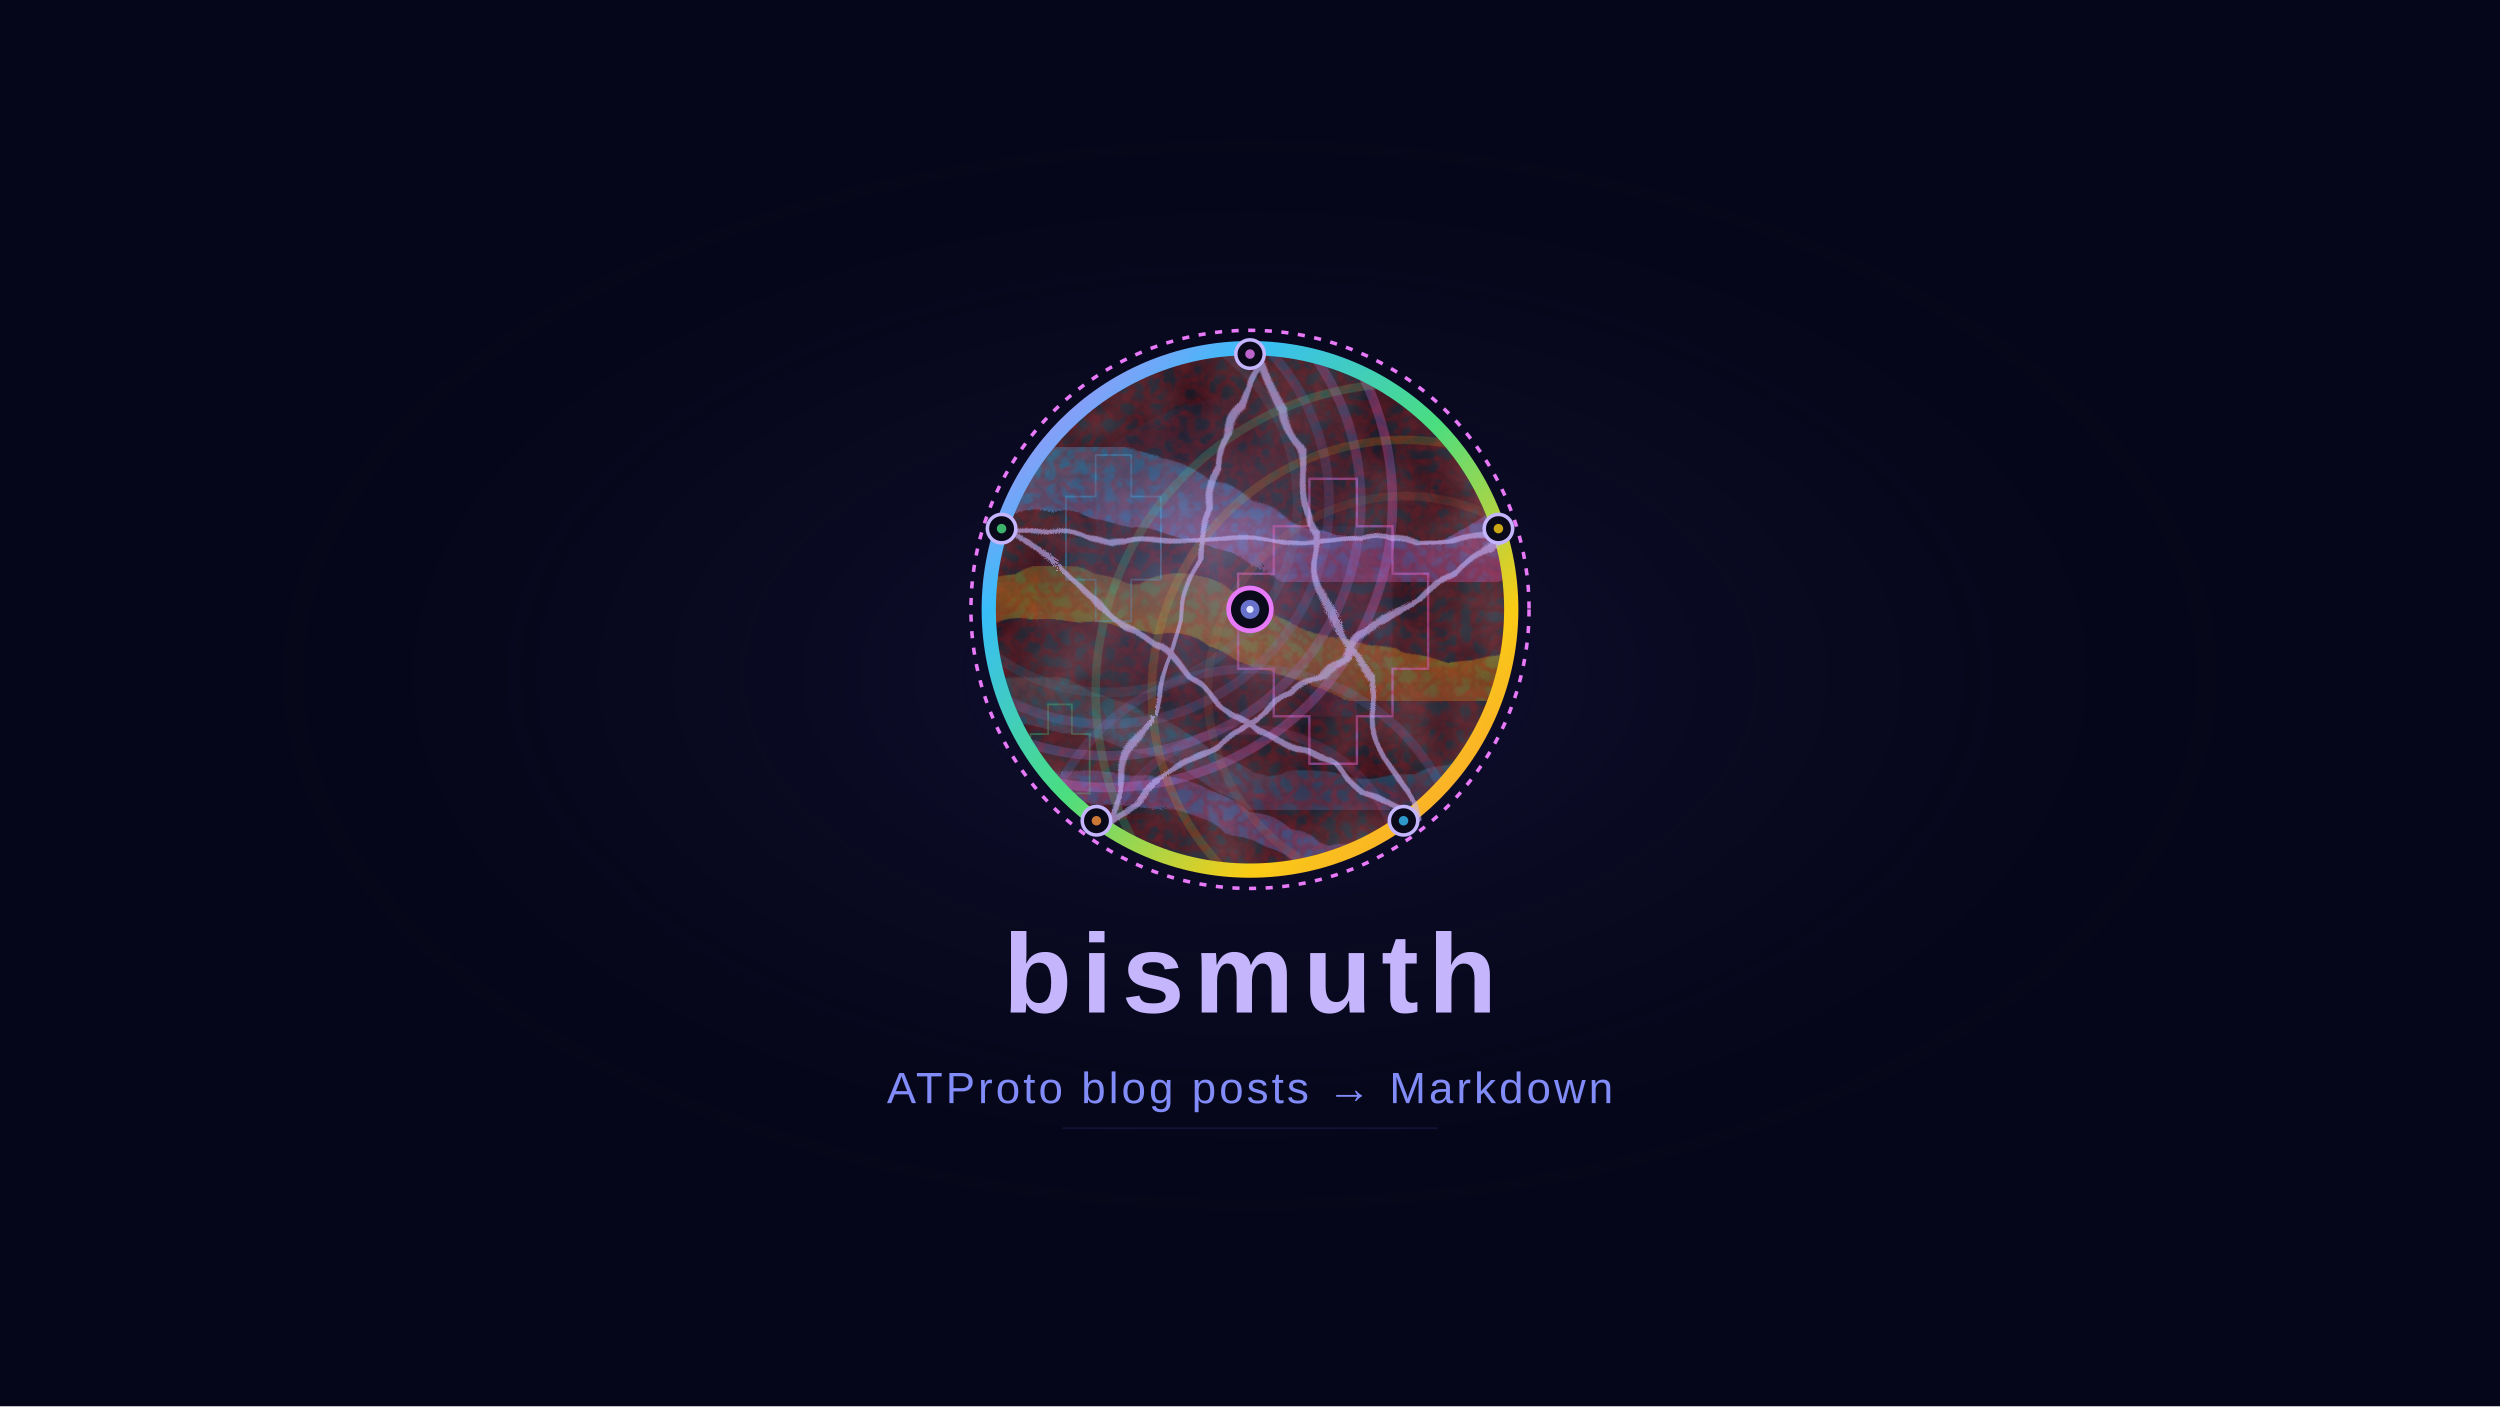
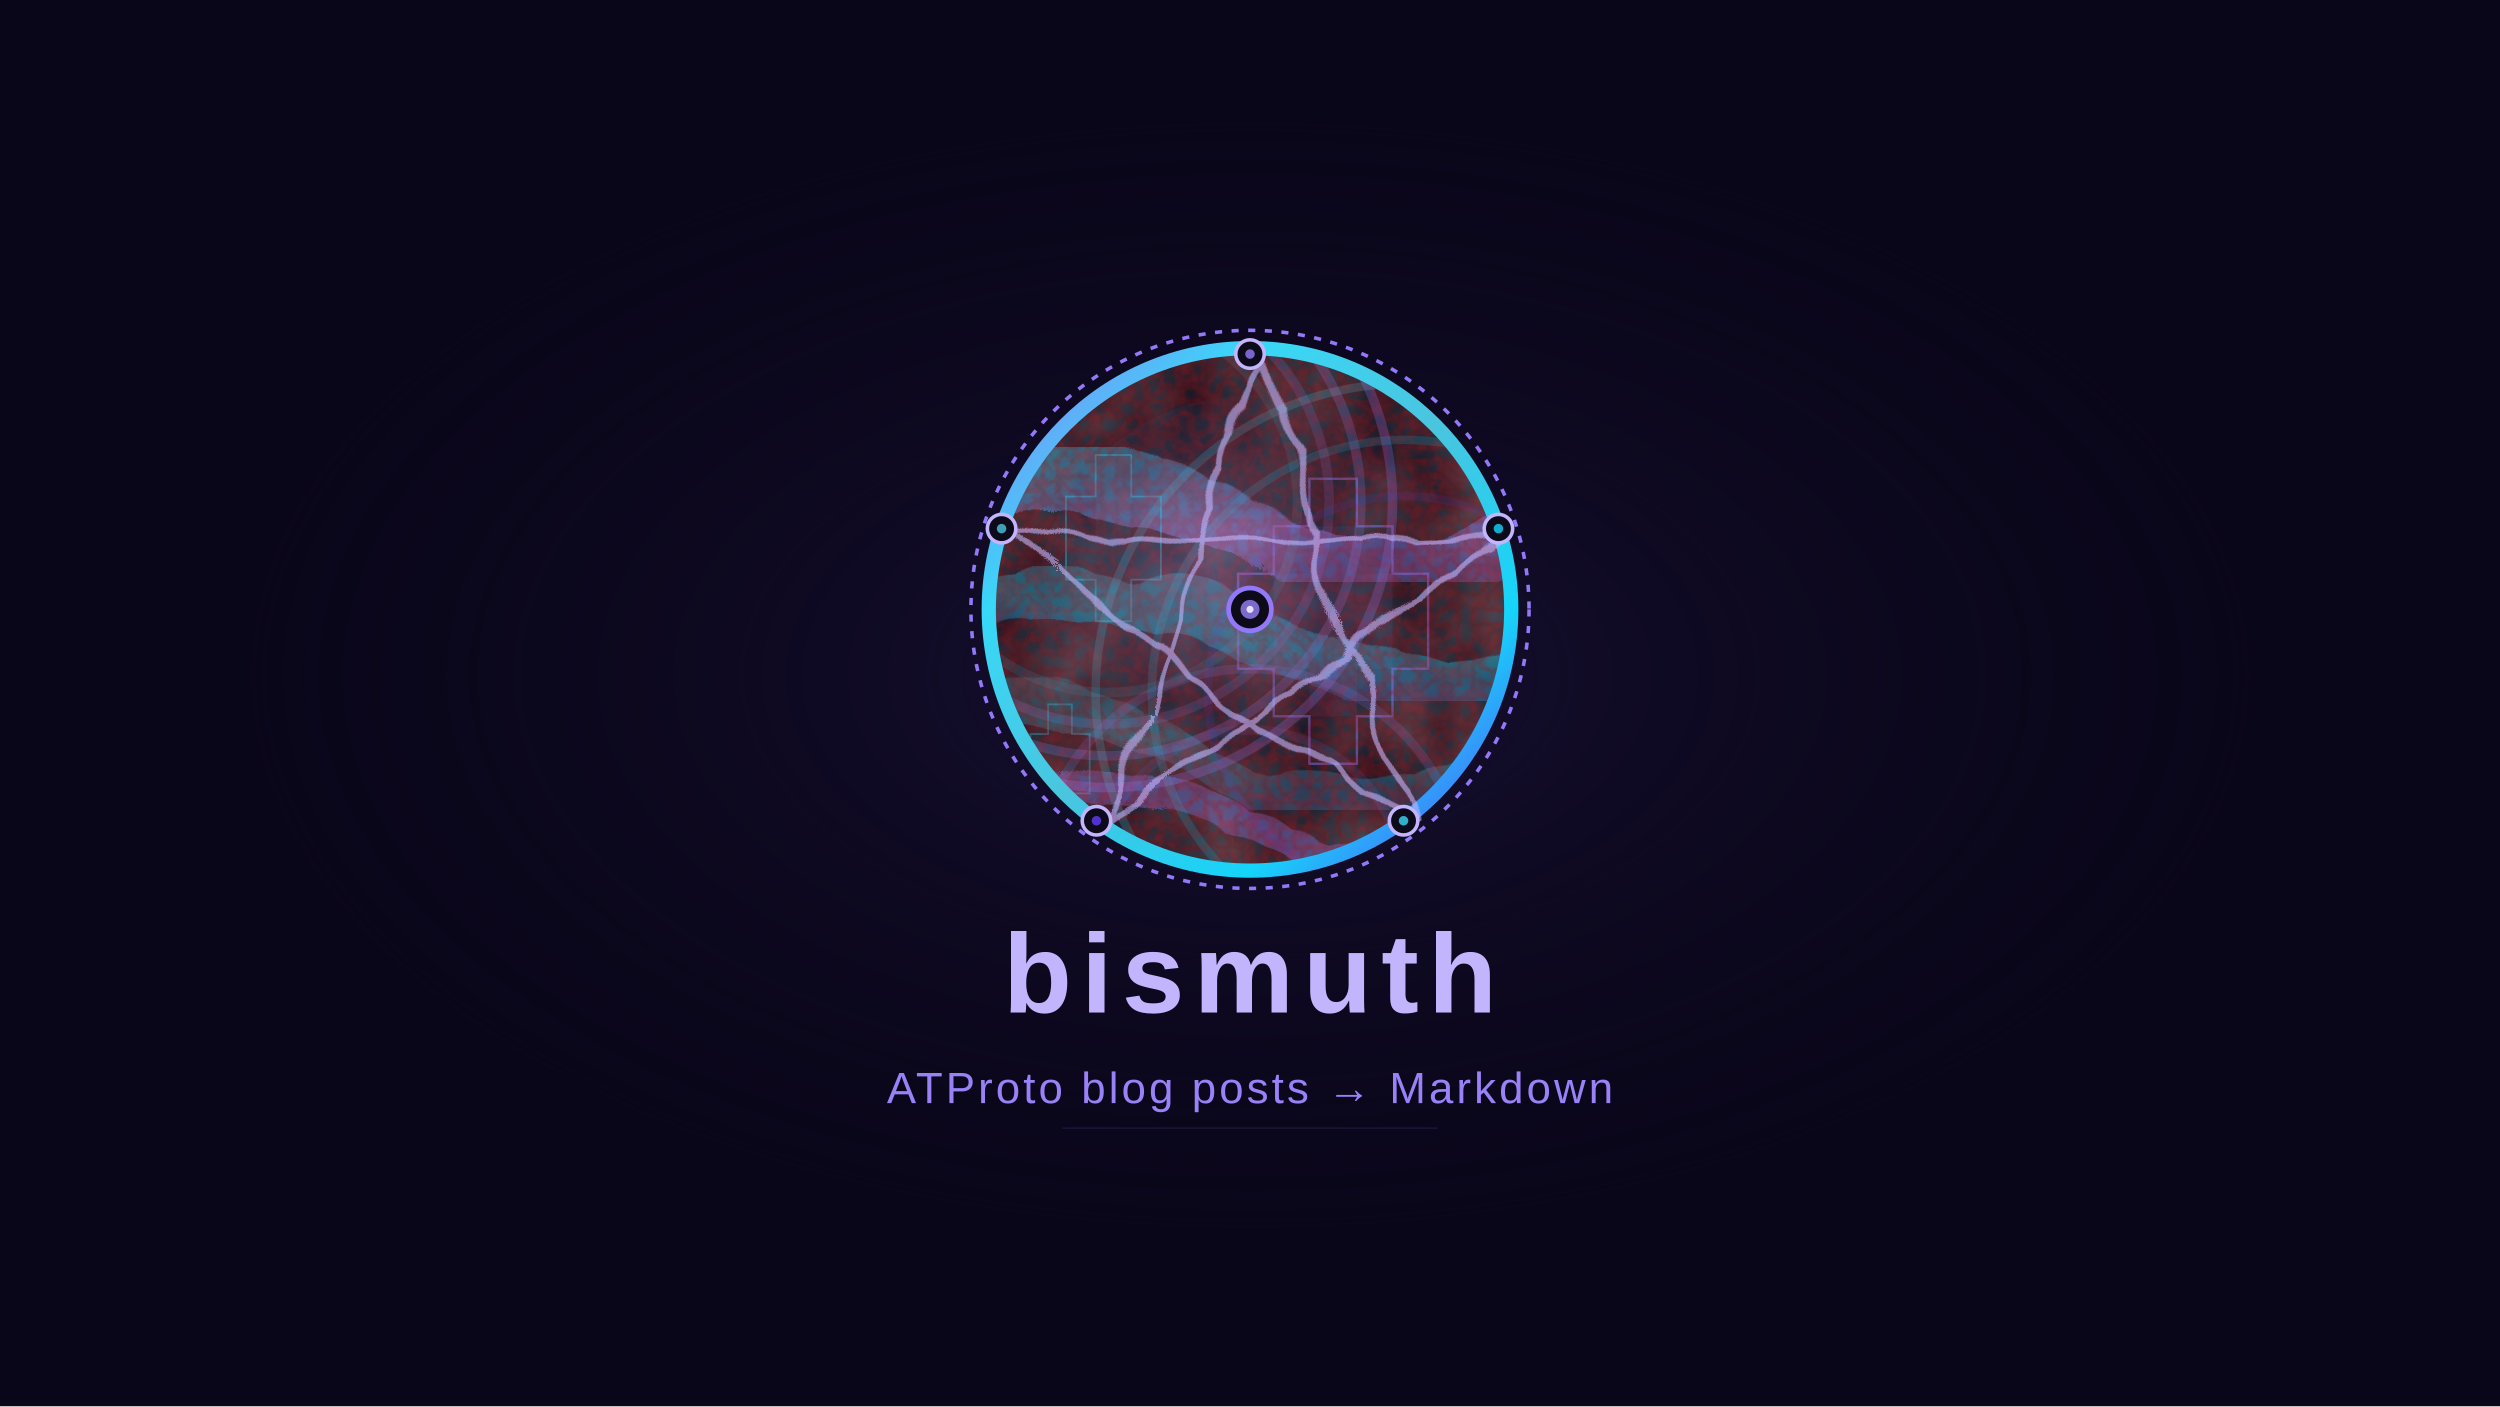
<svg xmlns="http://www.w3.org/2000/svg" viewBox="0 0 1600 900" width="1600" height="900">
  <defs>
    <radialGradient id="bgGlowBismuth" cx="50%" cy="48%" r="42%">
-       <stop offset="0%" stop-color="#14143a" stop-opacity="0.8" />
-       <stop offset="100%" stop-color="#06061a" stop-opacity="0" />
+       <stop offset="0%" stop-color="#1c143a" stop-opacity="0.8" />
+       <stop offset="100%" stop-color="#0a061a" stop-opacity="0" />
    </radialGradient>
    <clipPath id="circleClip">
      <circle cx="250" cy="250" r="220" />
    </clipPath>
    <linearGradient id="iridescentRing" x1="0%" y1="0%" x2="100%" y2="100%">
-       <stop offset="0%" stop-color="#e879f9" />
-       <stop offset="25%" stop-color="#38bdf8" />
-       <stop offset="50%" stop-color="#4ade80" />
-       <stop offset="75%" stop-color="#facc15" />
-       <stop offset="100%" stop-color="#fb923c" />
+       <stop offset="0%" stop-color="#9379f9" />
+       <stop offset="25%" stop-color="#38d8f8" />
+       <stop offset="50%" stop-color="#4ac5de" />
+       <stop offset="75%" stop-color="#15d4fa" />
+       <stop offset="100%" stop-color="#623cfb" />
    </linearGradient>
    <linearGradient id="crystalBand1" x1="0%" y1="0%" x2="100%" y2="100%">
-       <stop offset="0%" stop-color="#38bdf8" stop-opacity="0.6" />
-       <stop offset="50%" stop-color="#818cf8" stop-opacity="0.8" />
-       <stop offset="100%" stop-color="#e879f9" stop-opacity="0.5" />
+       <stop offset="0%" stop-color="#38d8f8" stop-opacity="0.6" />
+       <stop offset="50%" stop-color="#9981f8" stop-opacity="0.8" />
+       <stop offset="100%" stop-color="#9379f9" stop-opacity="0.5" />
    </linearGradient>
    <linearGradient id="crystalBand2" x1="100%" y1="0%" x2="0%" y2="100%">
-       <stop offset="0%" stop-color="#4ade80" stop-opacity="0.5" />
-       <stop offset="50%" stop-color="#facc15" stop-opacity="0.7" />
-       <stop offset="100%" stop-color="#fb923c" stop-opacity="0.4" />
+       <stop offset="0%" stop-color="#4ac5de" stop-opacity="0.5" />
+       <stop offset="50%" stop-color="#15d4fa" stop-opacity="0.7" />
+       <stop offset="100%" stop-color="#623cfb" stop-opacity="0.4" />
    </linearGradient>
    <linearGradient id="crystalBand3" x1="0%" y1="100%" x2="100%" y2="0%">
-       <stop offset="0%" stop-color="#e879f9" stop-opacity="0.4" />
-       <stop offset="50%" stop-color="#38bdf8" stop-opacity="0.6" />
-       <stop offset="100%" stop-color="#4ade80" stop-opacity="0.3" />
+       <stop offset="0%" stop-color="#9379f9" stop-opacity="0.4" />
+       <stop offset="50%" stop-color="#38d8f8" stop-opacity="0.6" />
+       <stop offset="100%" stop-color="#4ac5de" stop-opacity="0.3" />
    </linearGradient>
    <radialGradient id="centerGlow" cx="40%" cy="40%" r="60%">
-       <stop offset="0%" stop-color="#c4b5fd" stop-opacity="0.3" />
-       <stop offset="100%" stop-color="#0a0a1a" stop-opacity="0" />
+       <stop offset="0%" stop-color="#c3b5fd" stop-opacity="0.3" />
+       <stop offset="100%" stop-color="#0d0a1a" stop-opacity="0" />
    </radialGradient>
    <filter id="crystalNoise" x="0%" y="0%" width="100%" height="100%">
      <feTurbulence type="fractalNoise" baseFrequency="0.012" numOctaves="4" seed="23" result="noise" />
      <feColorMatrix type="saturate" values="0" result="mono" />
      <feComponentTransfer result="contrast">
        <feFuncR type="linear" slope="1.6" intercept="-0.3" />
        <feFuncG type="linear" slope="1.6" intercept="-0.3" />
        <feFuncB type="linear" slope="1.6" intercept="-0.3" />
      </feComponentTransfer>
      <feGaussianBlur stdDeviation="1.5" result="blurred" />
    </filter>
    <filter id="stepDisplace" x="-20%" y="-20%" width="140%" height="140%">
      <feTurbulence type="turbulence" baseFrequency="0.006" numOctaves="3" seed="83" result="turb" />
      <feDisplacementMap in="SourceGraphic" in2="turb" scale="35" xChannelSelector="R" yChannelSelector="G" />
    </filter>
    <filter id="speckles" x="0%" y="0%" width="100%" height="100%">
      <feTurbulence type="turbulence" baseFrequency="0.08" numOctaves="2" seed="15" result="speckle" />
      <feColorMatrix type="matrix" values="         1 0 0 0 0.3         0 0 0 0 0         0 0 0 0 0         0 0 0 -3 1.5" result="speckleMask" />
    </filter>
  </defs>
-   <rect width="1600" height="900" fill="#06061a" />
+   <rect width="1600" height="900" fill="#0a061a" />
  <rect width="1600" height="900" fill="url(#bgGlowBismuth)" />
  <svg x="610" y="200" width="380" height="380" viewBox="0 0 500 500">
-     <circle cx="250" cy="250" r="220" fill="#0a0a1a" />
+     <circle cx="250" cy="250" r="220" fill="#0d0a1a" />
    <g clip-path="url(#circleClip)">
-       <rect x="0" y="0" width="500" height="500" fill="#141428" filter="url(#crystalNoise)" opacity="0.4" />
+       <rect x="0" y="0" width="500" height="500" fill="#181428" filter="url(#crystalNoise)" opacity="0.4" />
      <path d="M -50 160 Q 100 100, 250 180 T 550 130" fill="none" stroke="url(#crystalBand1)" stroke-width="55" filter="url(#stepDisplace)" opacity="0.6" />
      <path d="M -30 260 Q 150 200, 300 280 T 580 230" fill="none" stroke="url(#crystalBand2)" stroke-width="42" filter="url(#stepDisplace)" opacity="0.5" />
      <path d="M -40 340 Q 80 290, 200 370 T 560 330" fill="none" stroke="url(#crystalBand3)" stroke-width="35" filter="url(#stepDisplace)" opacity="0.4" />
-       <path d="M -20 410 Q 120 370, 280 440 T 540 390" fill="none" stroke="#818cf8" stroke-width="28" filter="url(#stepDisplace)" opacity="0.35" />
-       <path d="M 300 140 L 340 140 L 340 180 L 370 180 L 370 220 L 400 220 L 400 260 L 400 300 L 370 300 L 370 340 L 340 340 L 340 380 L 300 380 L 300 340 L 270 340 L 270 300 L 240 300 L 240 260 L 240 220 L 270 220 L 270 180 L 300 180 Z" fill="none" stroke="#e879f9" stroke-width="2" opacity="0.5" />
-       <path d="M 300 180 L 340 180 L 340 220 L 370 220 L 370 260 L 370 300 L 340 300 L 340 340 L 300 340 L 300 300 L 270 300 L 270 260 L 270 220 L 300 220 Z" fill="#818cf8" opacity="0.08" />
-       <path d="M 120 120 L 150 120 L 150 155 L 175 155 L 175 190 L 175 225 L 150 225 L 150 260 L 120 260 L 120 225 L 95 225 L 95 190 L 95 155 L 120 155 Z" fill="none" stroke="#38bdf8" stroke-width="1.5" opacity="0.4" />
-       <path d="M 120 155 L 150 155 L 150 190 L 175 190 L 175 225 L 150 225 L 150 260 L 120 260 L 120 225 L 95 225 L 95 190 L 120 190 Z" fill="#38bdf8" opacity="0.06" />
-       <path d="M 80 330 L 100 330 L 100 355 L 115 355 L 115 380 L 115 405 L 100 405 L 100 430 L 80 430 L 80 405 L 65 405 L 65 380 L 65 355 L 80 355 Z" fill="none" stroke="#4ade80" stroke-width="1.5" opacity="0.35" />
+       <path d="M -20 410 Q 120 370, 280 440 T 540 390" fill="none" stroke="#9981f8" stroke-width="28" filter="url(#stepDisplace)" opacity="0.35" />
+       <path d="M 300 140 L 340 140 L 340 180 L 370 180 L 370 220 L 400 220 L 400 260 L 400 300 L 370 300 L 370 340 L 340 340 L 340 380 L 300 380 L 300 340 L 270 340 L 270 300 L 240 300 L 240 260 L 240 220 L 270 220 L 270 180 L 300 180 Z" fill="none" stroke="#9379f9" stroke-width="2" opacity="0.5" />
+       <path d="M 300 180 L 340 180 L 340 220 L 370 220 L 370 260 L 370 300 L 340 300 L 340 340 L 300 340 L 300 300 L 270 300 L 270 260 L 270 220 L 300 220 Z" fill="#9981f8" opacity="0.08" />
+       <path d="M 120 120 L 150 120 L 150 155 L 175 155 L 175 190 L 175 225 L 150 225 L 150 260 L 120 260 L 120 225 L 95 225 L 95 190 L 95 155 L 120 155 Z" fill="none" stroke="#38d8f8" stroke-width="1.5" opacity="0.4" />
+       <path d="M 120 155 L 150 155 L 150 190 L 175 190 L 175 225 L 150 225 L 150 260 L 120 260 L 120 225 L 95 225 L 95 190 L 120 190 Z" fill="#38d8f8" opacity="0.06" />
+       <path d="M 80 330 L 100 330 L 100 355 L 115 355 L 115 380 L 115 405 L 100 405 L 100 430 L 80 430 L 80 405 L 65 405 L 65 380 L 65 355 L 80 355 Z" fill="none" stroke="#4ac5de" stroke-width="1.5" opacity="0.35" />
      <rect x="0" y="0" width="500" height="500" fill="#000" filter="url(#speckles)" opacity="0.25" />
-       <circle cx="130" cy="160" r="240.0" fill="none" stroke="#e879f9" stroke-width="8.0" opacity="0.25" />
-       <circle cx="130" cy="160" r="213.333" fill="none" stroke="#c084fc" stroke-width="8.0" opacity="0.2" />
-       <circle cx="130" cy="160" r="186.667" fill="none" stroke="#818cf8" stroke-width="8.0" opacity="0.15" />
-       <circle cx="130" cy="160" r="160.0" fill="none" stroke="#38bdf8" stroke-width="8.0" opacity="0.1" />
-       <circle cx="380" cy="320" r="260.0" fill="none" stroke="#4ade80" stroke-width="7.09" opacity="0.2" />
-       <circle cx="380" cy="320" r="212.727" fill="none" stroke="#facc15" stroke-width="7.09" opacity="0.15" />
-       <circle cx="380" cy="320" r="165.455" fill="none" stroke="#fb923c" stroke-width="7.09" opacity="0.1" />
-       <circle cx="250" cy="480" r="180.0" fill="none" stroke="#818cf8" stroke-width="7.71" opacity="0.15" />
-       <circle cx="250" cy="480" r="128.571" fill="none" stroke="#e879f9" stroke-width="7.71" opacity="0.1" />
+       <circle cx="130" cy="160" r="240.0" fill="none" stroke="#9379f9" stroke-width="8.0" opacity="0.25" />
+       <circle cx="130" cy="160" r="213.333" fill="none" stroke="#9c84fc" stroke-width="8.0" opacity="0.2" />
+       <circle cx="130" cy="160" r="186.667" fill="none" stroke="#9981f8" stroke-width="8.0" opacity="0.15" />
+       <circle cx="130" cy="160" r="160.0" fill="none" stroke="#38d8f8" stroke-width="8.0" opacity="0.1" />
+       <circle cx="380" cy="320" r="260.0" fill="none" stroke="#4ac5de" stroke-width="7.09" opacity="0.2" />
+       <circle cx="380" cy="320" r="212.727" fill="none" stroke="#15d4fa" stroke-width="7.09" opacity="0.15" />
+       <circle cx="380" cy="320" r="165.455" fill="none" stroke="#623cfb" stroke-width="7.09" opacity="0.1" />
+       <circle cx="250" cy="480" r="180.0" fill="none" stroke="#9981f8" stroke-width="7.71" opacity="0.15" />
+       <circle cx="250" cy="480" r="128.571" fill="none" stroke="#9379f9" stroke-width="7.71" opacity="0.1" />
    </g>
    <circle cx="250" cy="250" r="180" fill="url(#centerGlow)" />
    <circle cx="250" cy="250" r="220" fill="none" stroke="url(#iridescentRing)" stroke-width="12" />
-     <circle cx="250" cy="250" r="235" fill="none" stroke="#e879f9" stroke-width="3" stroke-dasharray="6, 8" />
-     <path d="M 250 35 L 379.3 428 L 40.8 182 L 459.2 182 L 120.7 428 Z" fill="none" stroke="#c4b5fd" stroke-width="5" stroke-linejoin="round" opacity="0.6" filter="url(#stepDisplace)" />
-     <circle cx="250" cy="250" r="18" fill="#0a0a1a" stroke="#e879f9" stroke-width="4" />
-     <circle cx="250" cy="250" r="8" fill="#818cf8" opacity="0.8" />
-     <circle cx="250" cy="250" r="3" fill="#e0e7ff" />
+     <circle cx="250" cy="250" r="235" fill="none" stroke="#9379f9" stroke-width="3" stroke-dasharray="6, 8" />
+     <path d="M 250 35 L 379.3 428 L 40.8 182 L 459.2 182 L 120.7 428 Z" fill="none" stroke="#c3b5fd" stroke-width="5" stroke-linejoin="round" opacity="0.6" filter="url(#stepDisplace)" />
+     <circle cx="250" cy="250" r="18" fill="#0d0a1a" stroke="#9379f9" stroke-width="4" />
+     <circle cx="250" cy="250" r="8" fill="#9981f8" opacity="0.8" />
+     <circle cx="250" cy="250" r="3" fill="#e6e0ff" />
    <g>
-       <circle cx="250" cy="35" r="12" fill="#0a0a1a" stroke="#c4b5fd" stroke-width="3" />
-       <circle cx="250" cy="35" r="4" fill="#e879f9" opacity="0.8" />
+       <circle cx="250" cy="35" r="12" fill="#0d0a1a" stroke="#c3b5fd" stroke-width="3" />
+       <circle cx="250" cy="35" r="4" fill="#9379f9" opacity="0.8" />
    </g>
    <g>
-       <circle cx="379.3" cy="428" r="12" fill="#0a0a1a" stroke="#c4b5fd" stroke-width="3" />
-       <circle cx="379.3" cy="428" r="4" fill="#38bdf8" opacity="0.8" />
+       <circle cx="379.3" cy="428" r="12" fill="#0d0a1a" stroke="#c3b5fd" stroke-width="3" />
+       <circle cx="379.3" cy="428" r="4" fill="#38d8f8" opacity="0.8" />
    </g>
    <g>
-       <circle cx="40.8" cy="182" r="12" fill="#0a0a1a" stroke="#c4b5fd" stroke-width="3" />
-       <circle cx="40.8" cy="182" r="4" fill="#4ade80" opacity="0.8" />
+       <circle cx="40.8" cy="182" r="12" fill="#0d0a1a" stroke="#c3b5fd" stroke-width="3" />
+       <circle cx="40.8" cy="182" r="4" fill="#4ac5de" opacity="0.8" />
    </g>
    <g>
-       <circle cx="459.2" cy="182" r="12" fill="#0a0a1a" stroke="#c4b5fd" stroke-width="3" />
-       <circle cx="459.2" cy="182" r="4" fill="#facc15" opacity="0.8" />
+       <circle cx="459.2" cy="182" r="12" fill="#0d0a1a" stroke="#c3b5fd" stroke-width="3" />
+       <circle cx="459.2" cy="182" r="4" fill="#15d4fa" opacity="0.8" />
    </g>
    <g>
-       <circle cx="120.7" cy="428" r="12" fill="#0a0a1a" stroke="#c4b5fd" stroke-width="3" />
-       <circle cx="120.7" cy="428" r="4" fill="#fb923c" opacity="0.8" />
+       <circle cx="120.7" cy="428" r="12" fill="#0d0a1a" stroke="#c3b5fd" stroke-width="3" />
+       <circle cx="120.7" cy="428" r="4" fill="#623cfb" opacity="0.8" />
    </g>
  </svg>
-   <text x="800" y="648" text-anchor="middle" font-family="'SF Pro Display', 'Helvetica Neue', Arial, sans-serif" font-size="72" font-weight="700" letter-spacing="6" fill="#c4b5fd">bismuth</text>
-   <text x="800" y="706" text-anchor="middle" font-family="'SF Pro Text', 'Helvetica Neue', Arial, sans-serif" font-size="28" font-weight="400" letter-spacing="2" fill="#818cf8">ATProto blog posts → Markdown</text>
-   <line x1="680" y1="722" x2="920" y2="722" stroke="#14143a" stroke-width="1" />
+   <text x="800" y="648" text-anchor="middle" font-family="'SF Pro Display', 'Helvetica Neue', Arial, sans-serif" font-size="72" font-weight="700" letter-spacing="6" fill="#c3b5fd">bismuth</text>
+   <text x="800" y="706" text-anchor="middle" font-family="'SF Pro Text', 'Helvetica Neue', Arial, sans-serif" font-size="28" font-weight="400" letter-spacing="2" fill="#9981f8">ATProto blog posts → Markdown</text>
+   <line x1="680" y1="722" x2="920" y2="722" stroke="#1c143a" stroke-width="1" />
</svg>
